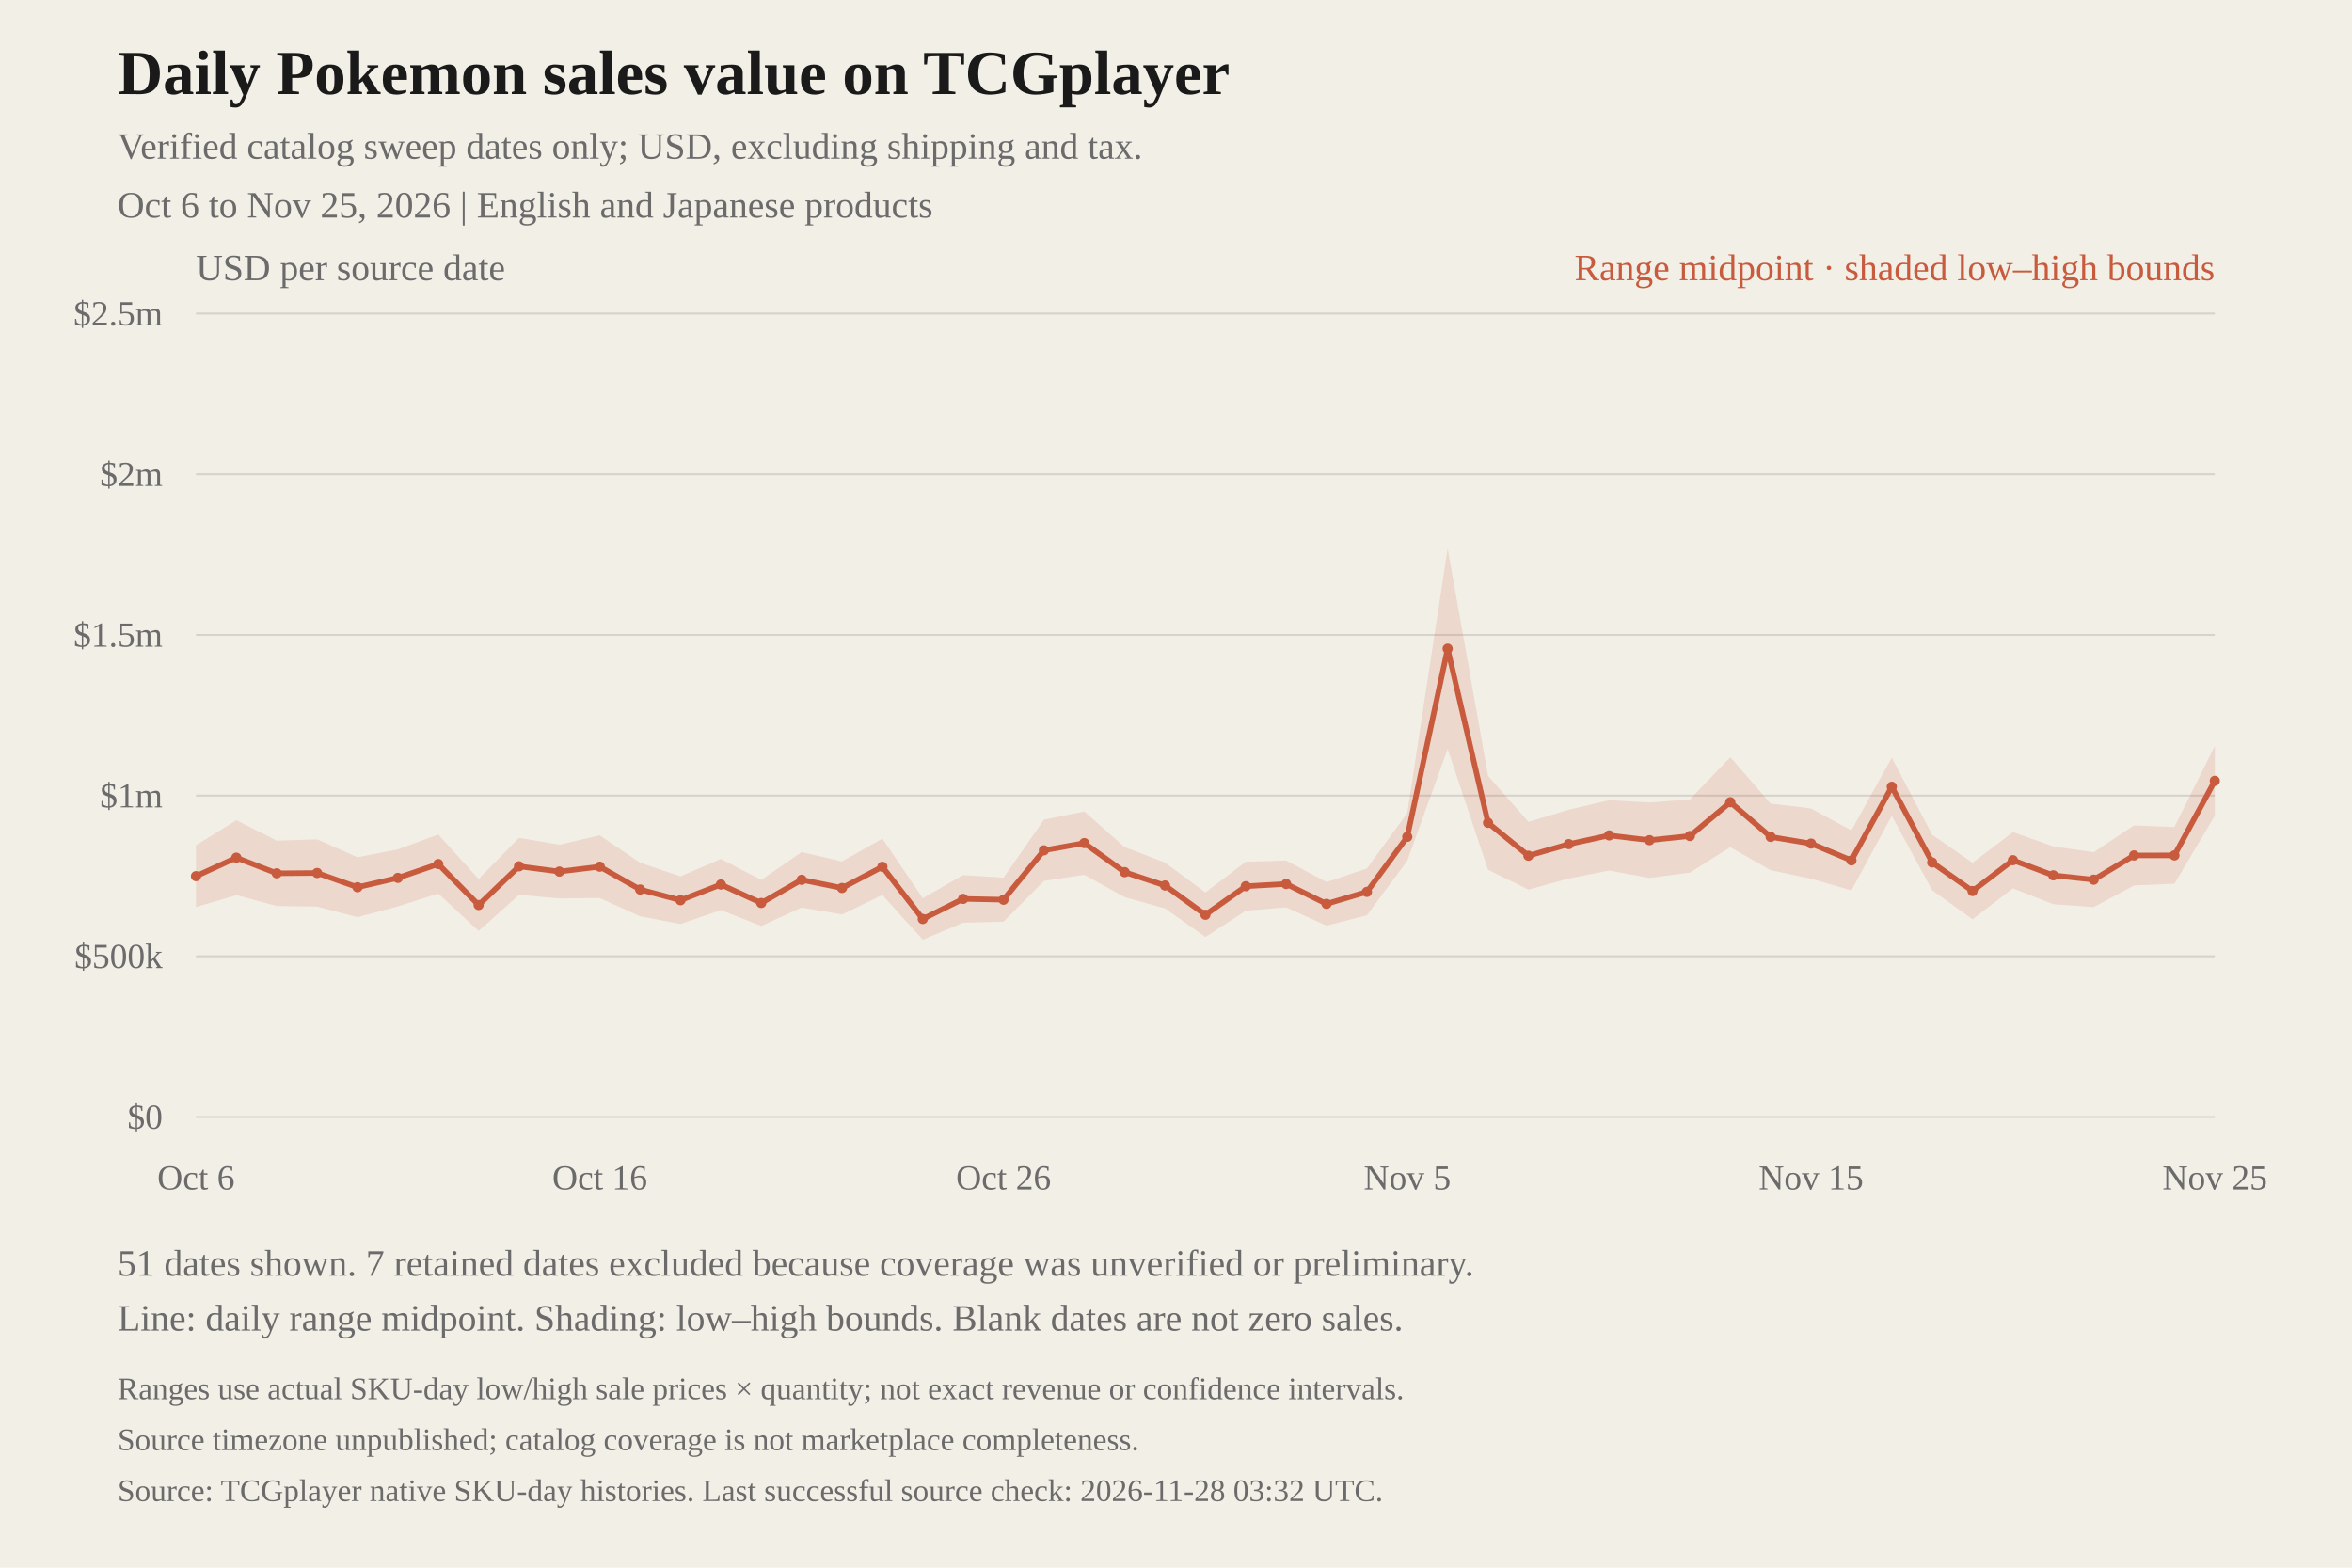
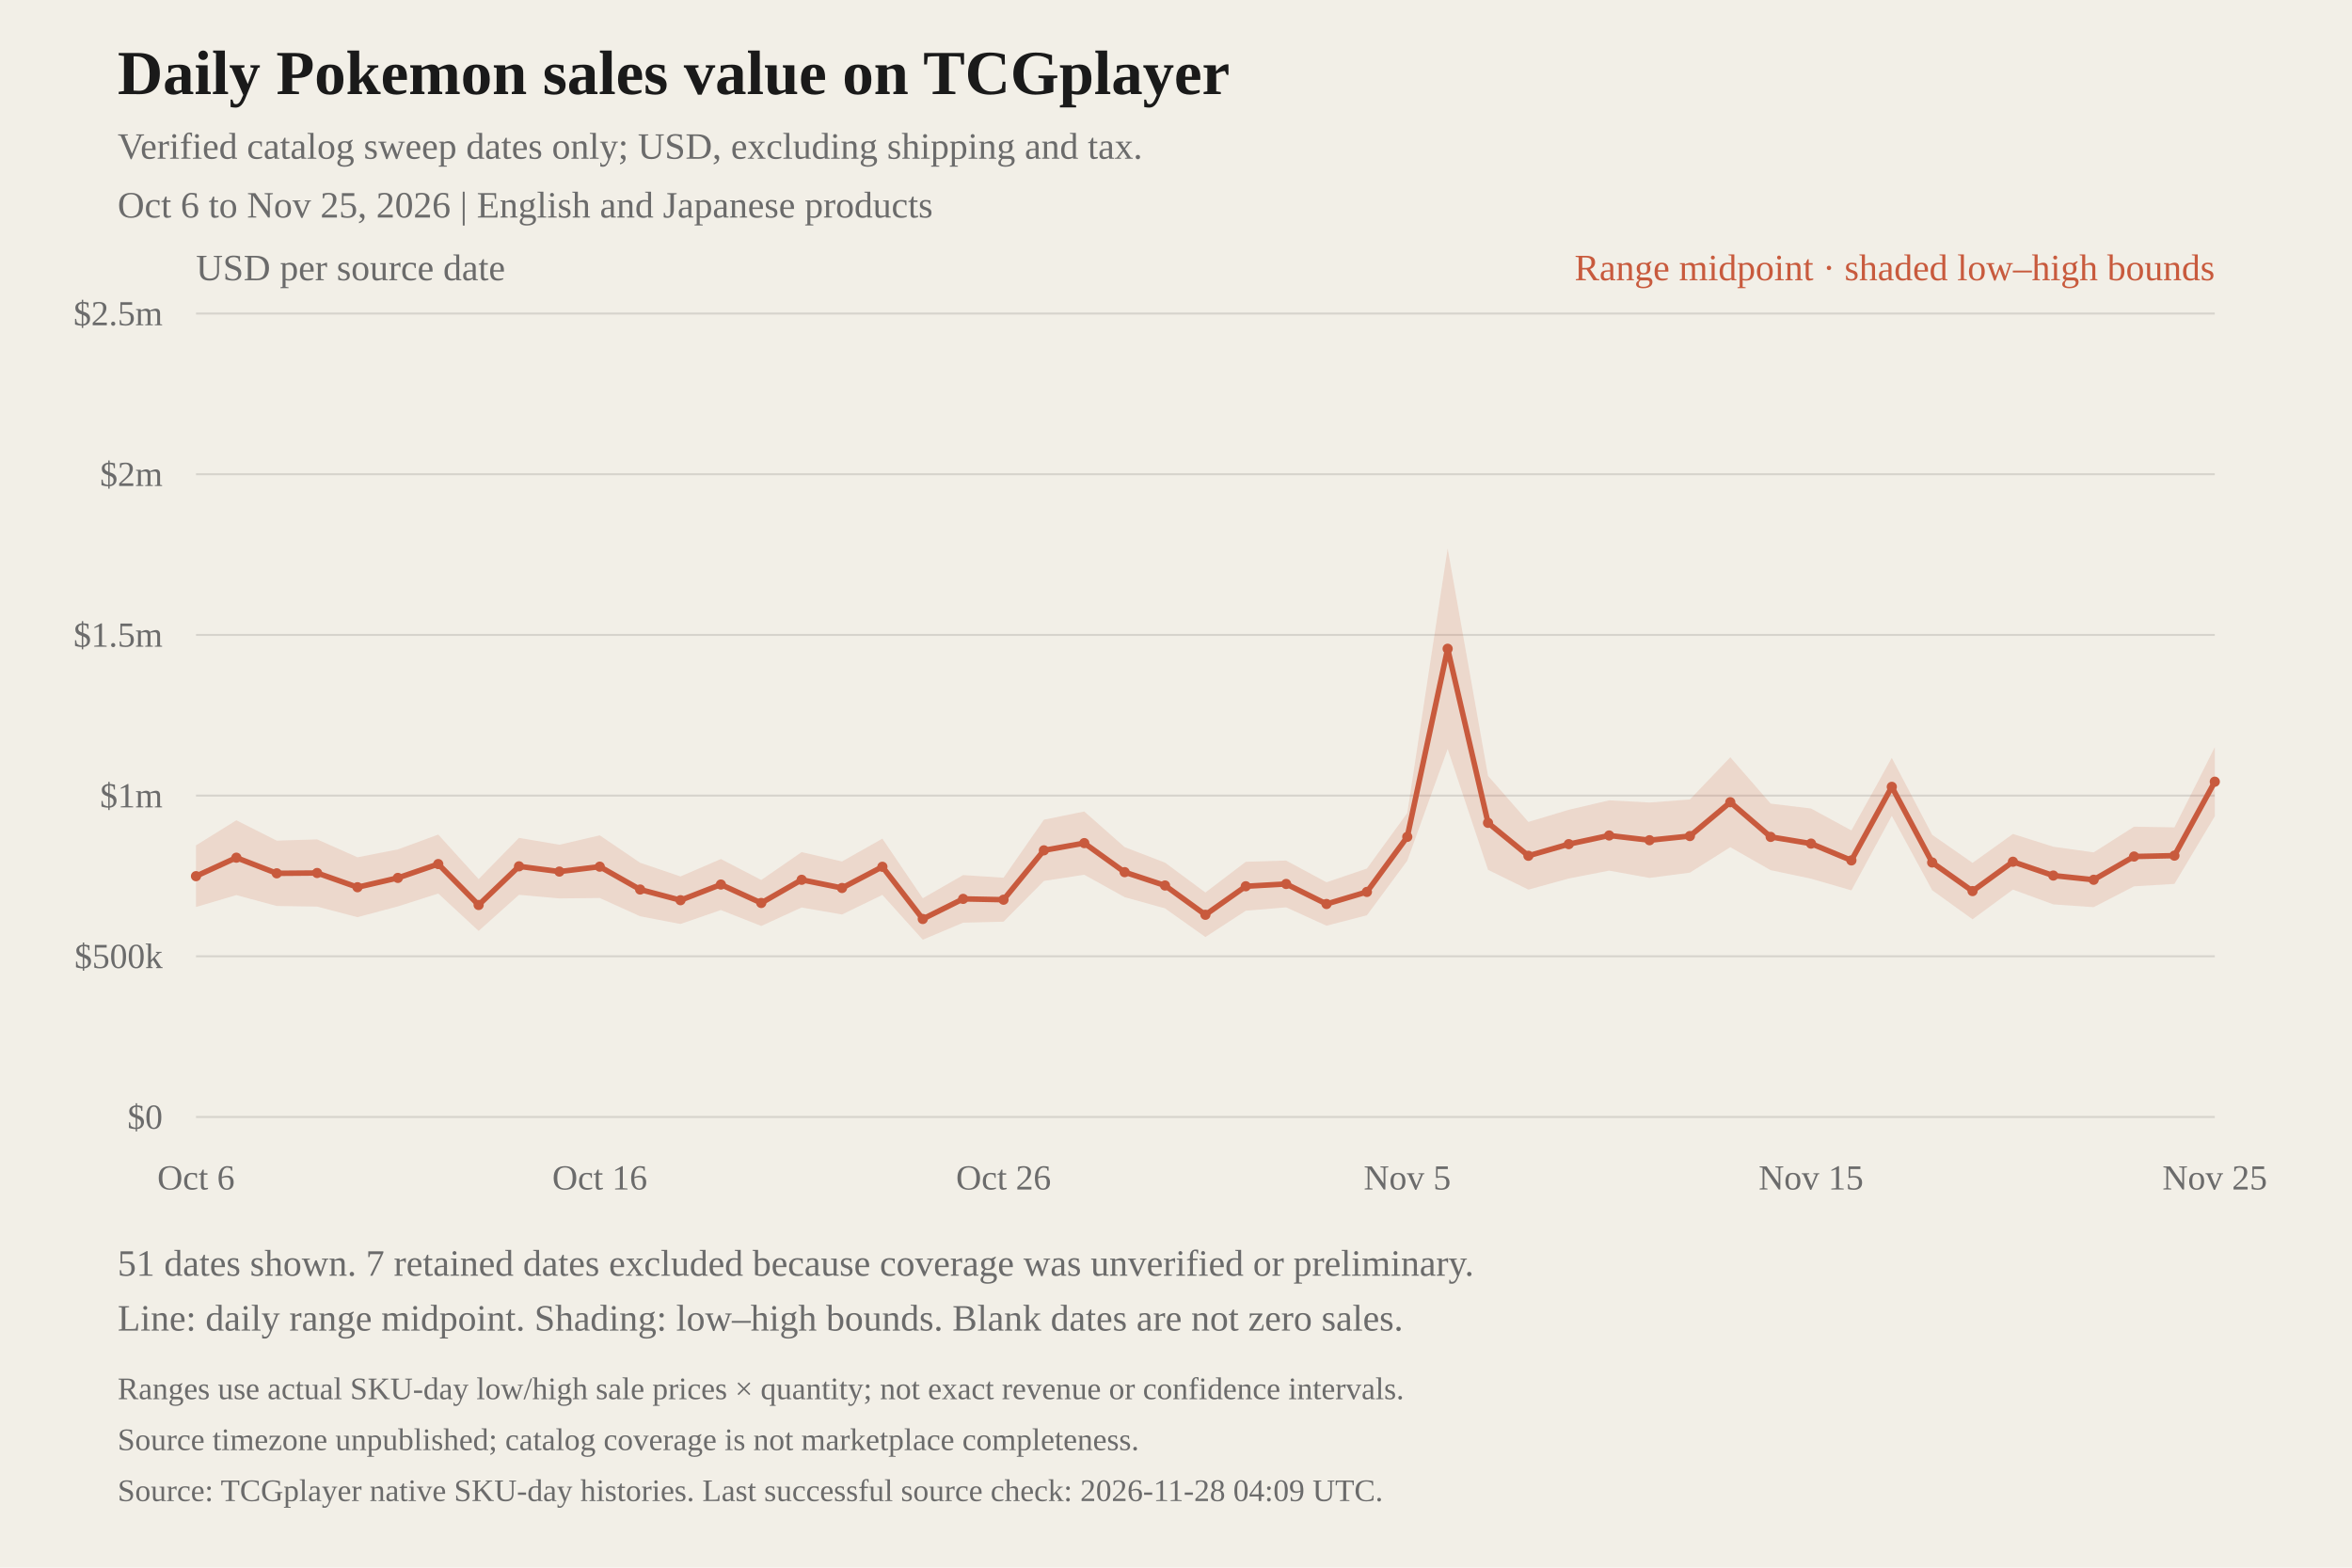
<svg xmlns="http://www.w3.org/2000/svg" width="1200" height="800" viewBox="0 0 1200 800" role="img" aria-labelledby="title description">
  <style>text{font-family:Georgia,"Liberation Serif","Times New Roman",serif;fill:#1A1A1A;font-size:19px}.title{font-size:32px;font-weight:600}.muted,.axis{fill:#6B6B6B}.axis{font-size:18px}.note{font-size:16px;fill:#6B6B6B}.grid{stroke:#D6D3CC;stroke-width:1}</style>
  <rect data-role="background" width="1200" height="800" fill="#F2EFE7" />
  <text x="60" y="48" class="title">Daily Pokemon sales value on TCGplayer</text>
  <text x="60" y="81" class="muted">Verified catalog sweep dates only; USD, excluding shipping and tax.</text>
  <text x="60" y="111" class="muted">Oct 6 to Nov 25, 2026 | English and Japanese products</text>
  <text x="100" y="143" class="muted">USD per source date</text>
  <text x="1130" y="143" text-anchor="end" style="fill:#C85A3D">Range midpoint · shaded low–high bounds</text>
  <path d="M100,570H1130" class="grid" />
  <text x="83" y="576" class="axis" text-anchor="end">$0</text>
  <path d="M100,488H1130" class="grid" />
  <text x="83" y="494" class="axis" text-anchor="end">$500k</text>
  <path d="M100,406H1130" class="grid" />
  <text x="83" y="412" class="axis" text-anchor="end">$1m</text>
  <path d="M100,324H1130" class="grid" />
  <text x="83" y="330" class="axis" text-anchor="end">$1.5m</text>
  <path d="M100,242H1130" class="grid" />
  <text x="83" y="248" class="axis" text-anchor="end">$2m</text>
  <path d="M100,160H1130" class="grid" />
  <text x="83" y="166" class="axis" text-anchor="end">$2.5m</text>
-   <polygon data-series="daily-band" points="100,431.395 120.6,418.596 141.2,428.993 161.8,428.347 182.4,437.483 203,433.454 223.6,425.889 244.2,448.6 264.8,427.569 285.4,431.071 306,426.287 326.6,440.279 347.2,447.253 367.8,438.369 388.4,449.058 409,434.841 429.6,439.616 450.2,427.977 470.8,458.392 491.4,446.556 512,447.917 532.6,418.306 553.2,414.107 573.8,432.3 594.4,440.2 615,455.438 635.6,439.764 656.2,439.151 676.8,450.147 697.4,443.214 718,414.879 738.6,279.893 759.2,395.927 779.8,419.403 800.4,413.229 821,408.375 841.6,409.519 862.2,407.949 882.8,386.427 903.4,410.086 924,412.585 944.6,423.774 965.2,386.679 985.8,425.991 1006.4,440.3 1027,424.651 1047.6,431.968 1068.2,434.912 1088.8,421.23 1109.4,422.052 1130,380.696 1130,416.248 1109.4,450.973 1088.8,451.841 1068.2,462.896 1047.6,461.418 1027,453.303 1006.4,469.104 985.8,454.271 965.2,416.288 944.6,454.355 924,448.384 903.4,444.055 882.8,432.316 862.2,445.299 841.6,447.999 821,444.246 800.4,448.3 779.8,453.957 759.2,443.852 738.6,382.178 718,439.214 697.4,467.066 676.8,472.343 656.2,463.023 635.6,464.733 615,478.166 594.4,463.543 573.8,457.823 553.2,446.38 532.6,449.56 512,470.34 491.4,470.849 470.8,479.541 450.2,456.674 429.6,466.671 409,463.09 388.4,472.524 367.8,464.4 347.2,471.512 326.6,467.575 306,458.248 285.4,458.461 264.8,456.626 244.2,475.046 223.6,455.971 203,462.546 182.4,468.031 161.8,462.639 141.2,462.325 120.6,456.767 100,462.839" fill="#C85A3D" fill-opacity="0.16" />
-   <polyline data-series="daily-midpoint" points="100,447.117 120.6,437.682 141.2,445.659 161.8,445.493 182.4,452.757 203,448 223.6,440.93 244.2,461.823 264.8,442.097 285.4,444.766 306,442.267 326.6,453.927 347.2,459.382 367.8,451.384 388.4,460.791 409,448.965 429.6,453.144 450.2,442.326 470.8,468.967 491.4,458.703 512,459.128 532.6,433.933 553.2,430.244 573.8,445.061 594.4,451.871 615,466.802 635.6,452.248 656.2,451.087 676.8,461.245 697.4,455.14 718,427.047 738.6,331.035 759.2,419.89 779.8,436.68 800.4,430.764 821,426.311 841.6,428.759 862.2,426.624 882.8,409.371 903.4,427.071 924,430.484 944.6,439.064 965.2,401.483 985.8,440.131 1006.4,454.702 1027,438.977 1047.6,446.693 1068.2,448.904 1088.8,436.536 1109.4,436.512 1130,398.472" fill="none" stroke="#C85A3D" stroke-width="2.8" stroke-linejoin="round" stroke-linecap="round" />
+   <polygon data-series="daily-band" points="100,431.395 120.6,418.596 141.2,428.993 161.8,428.347 182.4,437.483 203,433.454 223.6,425.889 244.2,448.6 264.8,427.569 285.4,431.071 306,426.287 326.6,440.279 347.2,447.253 367.8,438.369 388.4,449.058 409,434.841 429.6,439.616 450.2,427.977 470.8,458.392 491.4,446.556 512,447.917 532.6,418.306 553.2,414.107 573.8,432.3 594.4,440.205 615,455.455 635.6,439.788 656.2,439.154 676.8,450.243 697.4,443.222 718,414.883 738.6,279.934 759.2,395.948 779.8,419.441 800.4,413.237 821,408.419 841.6,409.529 862.2,407.971 882.8,386.435 903.4,410.09 924,412.59 944.6,423.785 965.2,386.736 985.8,425.996 1006.4,440.335 1027,425.567 1047.6,432.088 1068.2,434.976 1088.8,421.873 1109.4,422.208 1130,381.273 1130,416.544 1109.4,451.054 1088.8,452.295 1068.2,462.928 1047.6,461.509 1027,453.946 1006.4,469.121 985.8,454.272 965.2,416.315 944.6,454.361 924,448.385 903.4,444.056 882.8,432.318 862.2,445.312 841.6,448.004 821,444.286 800.4,448.301 779.8,453.98 759.2,443.865 738.6,382.189 718,439.216 697.4,467.071 676.8,472.386 656.2,463.025 635.6,464.749 615,478.174 594.4,463.545 573.8,457.823 553.2,446.38 532.6,449.56 512,470.34 491.4,470.849 470.8,479.541 450.2,456.674 429.6,466.671 409,463.09 388.4,472.524 367.8,464.4 347.2,471.512 326.6,467.575 306,458.248 285.4,458.461 264.8,456.626 244.2,475.046 223.6,455.971 203,462.546 182.4,468.031 161.8,462.639 141.2,462.325 120.6,456.767 100,462.839" fill="#C85A3D" fill-opacity="0.16" />
+   <polyline data-series="daily-midpoint" points="100,447.117 120.6,437.682 141.2,445.659 161.8,445.493 182.4,452.757 203,448 223.6,440.93 244.2,461.823 264.8,442.097 285.4,444.766 306,442.267 326.6,453.927 347.2,459.382 367.8,451.384 388.4,460.791 409,448.965 429.6,453.144 450.2,442.326 470.8,468.967 491.4,458.703 512,459.128 532.6,433.933 553.2,430.244 573.8,445.061 594.4,451.875 615,466.814 635.6,452.269 656.2,451.089 676.8,461.314 697.4,455.146 718,427.05 738.6,331.061 759.2,419.907 779.8,436.71 800.4,430.769 821,426.353 841.6,428.766 862.2,426.641 882.8,409.376 903.4,427.073 924,430.488 944.6,439.073 965.2,401.526 985.8,440.134 1006.4,454.728 1027,439.756 1047.6,446.799 1068.2,448.952 1088.8,437.084 1109.4,436.631 1130,398.909" fill="none" stroke="#C85A3D" stroke-width="2.8" stroke-linejoin="round" stroke-linecap="round" />
  <circle data-series="daily-observation" cx="100" cy="447.117" r="2.6" fill="#C85A3D" />
  <circle data-series="daily-observation" cx="120.6" cy="437.682" r="2.6" fill="#C85A3D" />
  <circle data-series="daily-observation" cx="141.2" cy="445.659" r="2.6" fill="#C85A3D" />
  <circle data-series="daily-observation" cx="161.8" cy="445.493" r="2.6" fill="#C85A3D" />
  <circle data-series="daily-observation" cx="182.4" cy="452.757" r="2.6" fill="#C85A3D" />
  <circle data-series="daily-observation" cx="203" cy="448" r="2.6" fill="#C85A3D" />
  <circle data-series="daily-observation" cx="223.6" cy="440.93" r="2.6" fill="#C85A3D" />
  <circle data-series="daily-observation" cx="244.2" cy="461.823" r="2.6" fill="#C85A3D" />
  <circle data-series="daily-observation" cx="264.8" cy="442.097" r="2.6" fill="#C85A3D" />
  <circle data-series="daily-observation" cx="285.4" cy="444.766" r="2.6" fill="#C85A3D" />
  <circle data-series="daily-observation" cx="306" cy="442.267" r="2.6" fill="#C85A3D" />
  <circle data-series="daily-observation" cx="326.6" cy="453.927" r="2.6" fill="#C85A3D" />
  <circle data-series="daily-observation" cx="347.2" cy="459.382" r="2.6" fill="#C85A3D" />
  <circle data-series="daily-observation" cx="367.8" cy="451.384" r="2.6" fill="#C85A3D" />
  <circle data-series="daily-observation" cx="388.4" cy="460.791" r="2.6" fill="#C85A3D" />
  <circle data-series="daily-observation" cx="409" cy="448.965" r="2.6" fill="#C85A3D" />
  <circle data-series="daily-observation" cx="429.6" cy="453.144" r="2.6" fill="#C85A3D" />
  <circle data-series="daily-observation" cx="450.2" cy="442.326" r="2.6" fill="#C85A3D" />
  <circle data-series="daily-observation" cx="470.8" cy="468.967" r="2.6" fill="#C85A3D" />
  <circle data-series="daily-observation" cx="491.4" cy="458.703" r="2.6" fill="#C85A3D" />
  <circle data-series="daily-observation" cx="512" cy="459.128" r="2.6" fill="#C85A3D" />
  <circle data-series="daily-observation" cx="532.6" cy="433.933" r="2.6" fill="#C85A3D" />
  <circle data-series="daily-observation" cx="553.2" cy="430.244" r="2.6" fill="#C85A3D" />
  <circle data-series="daily-observation" cx="573.8" cy="445.061" r="2.6" fill="#C85A3D" />
-   <circle data-series="daily-observation" cx="594.4" cy="451.871" r="2.6" fill="#C85A3D" />
-   <circle data-series="daily-observation" cx="615" cy="466.802" r="2.6" fill="#C85A3D" />
-   <circle data-series="daily-observation" cx="635.6" cy="452.248" r="2.6" fill="#C85A3D" />
-   <circle data-series="daily-observation" cx="656.2" cy="451.087" r="2.6" fill="#C85A3D" />
-   <circle data-series="daily-observation" cx="676.8" cy="461.245" r="2.6" fill="#C85A3D" />
-   <circle data-series="daily-observation" cx="697.4" cy="455.14" r="2.6" fill="#C85A3D" />
-   <circle data-series="daily-observation" cx="718" cy="427.047" r="2.6" fill="#C85A3D" />
-   <circle data-series="daily-observation" cx="738.6" cy="331.035" r="2.6" fill="#C85A3D" />
-   <circle data-series="daily-observation" cx="759.2" cy="419.89" r="2.6" fill="#C85A3D" />
-   <circle data-series="daily-observation" cx="779.8" cy="436.68" r="2.6" fill="#C85A3D" />
-   <circle data-series="daily-observation" cx="800.4" cy="430.764" r="2.6" fill="#C85A3D" />
-   <circle data-series="daily-observation" cx="821" cy="426.311" r="2.6" fill="#C85A3D" />
-   <circle data-series="daily-observation" cx="841.6" cy="428.759" r="2.6" fill="#C85A3D" />
-   <circle data-series="daily-observation" cx="862.2" cy="426.624" r="2.6" fill="#C85A3D" />
-   <circle data-series="daily-observation" cx="882.8" cy="409.371" r="2.6" fill="#C85A3D" />
-   <circle data-series="daily-observation" cx="903.4" cy="427.071" r="2.6" fill="#C85A3D" />
-   <circle data-series="daily-observation" cx="924" cy="430.484" r="2.6" fill="#C85A3D" />
-   <circle data-series="daily-observation" cx="944.6" cy="439.064" r="2.6" fill="#C85A3D" />
-   <circle data-series="daily-observation" cx="965.2" cy="401.483" r="2.6" fill="#C85A3D" />
-   <circle data-series="daily-observation" cx="985.8" cy="440.131" r="2.6" fill="#C85A3D" />
-   <circle data-series="daily-observation" cx="1006.4" cy="454.702" r="2.6" fill="#C85A3D" />
-   <circle data-series="daily-observation" cx="1027" cy="438.977" r="2.6" fill="#C85A3D" />
-   <circle data-series="daily-observation" cx="1047.6" cy="446.693" r="2.6" fill="#C85A3D" />
-   <circle data-series="daily-observation" cx="1068.2" cy="448.904" r="2.6" fill="#C85A3D" />
-   <circle data-series="daily-observation" cx="1088.8" cy="436.536" r="2.6" fill="#C85A3D" />
-   <circle data-series="daily-observation" cx="1109.4" cy="436.512" r="2.6" fill="#C85A3D" />
-   <circle data-series="daily-observation" cx="1130" cy="398.472" r="2.6" fill="#C85A3D" />
+   <circle data-series="daily-observation" cx="594.4" cy="451.875" r="2.6" fill="#C85A3D" />
+   <circle data-series="daily-observation" cx="615" cy="466.814" r="2.6" fill="#C85A3D" />
+   <circle data-series="daily-observation" cx="635.6" cy="452.269" r="2.6" fill="#C85A3D" />
+   <circle data-series="daily-observation" cx="656.2" cy="451.089" r="2.6" fill="#C85A3D" />
+   <circle data-series="daily-observation" cx="676.8" cy="461.314" r="2.6" fill="#C85A3D" />
+   <circle data-series="daily-observation" cx="697.4" cy="455.146" r="2.6" fill="#C85A3D" />
+   <circle data-series="daily-observation" cx="718" cy="427.05" r="2.6" fill="#C85A3D" />
+   <circle data-series="daily-observation" cx="738.6" cy="331.061" r="2.6" fill="#C85A3D" />
+   <circle data-series="daily-observation" cx="759.2" cy="419.907" r="2.6" fill="#C85A3D" />
+   <circle data-series="daily-observation" cx="779.8" cy="436.71" r="2.6" fill="#C85A3D" />
+   <circle data-series="daily-observation" cx="800.4" cy="430.769" r="2.6" fill="#C85A3D" />
+   <circle data-series="daily-observation" cx="821" cy="426.353" r="2.6" fill="#C85A3D" />
+   <circle data-series="daily-observation" cx="841.6" cy="428.766" r="2.6" fill="#C85A3D" />
+   <circle data-series="daily-observation" cx="862.2" cy="426.641" r="2.6" fill="#C85A3D" />
+   <circle data-series="daily-observation" cx="882.8" cy="409.376" r="2.6" fill="#C85A3D" />
+   <circle data-series="daily-observation" cx="903.4" cy="427.073" r="2.6" fill="#C85A3D" />
+   <circle data-series="daily-observation" cx="924" cy="430.488" r="2.6" fill="#C85A3D" />
+   <circle data-series="daily-observation" cx="944.6" cy="439.073" r="2.6" fill="#C85A3D" />
+   <circle data-series="daily-observation" cx="965.2" cy="401.526" r="2.6" fill="#C85A3D" />
+   <circle data-series="daily-observation" cx="985.8" cy="440.134" r="2.6" fill="#C85A3D" />
+   <circle data-series="daily-observation" cx="1006.4" cy="454.728" r="2.6" fill="#C85A3D" />
+   <circle data-series="daily-observation" cx="1027" cy="439.756" r="2.6" fill="#C85A3D" />
+   <circle data-series="daily-observation" cx="1047.6" cy="446.799" r="2.6" fill="#C85A3D" />
+   <circle data-series="daily-observation" cx="1068.2" cy="448.952" r="2.6" fill="#C85A3D" />
+   <circle data-series="daily-observation" cx="1088.8" cy="437.084" r="2.6" fill="#C85A3D" />
+   <circle data-series="daily-observation" cx="1109.4" cy="436.631" r="2.6" fill="#C85A3D" />
+   <circle data-series="daily-observation" cx="1130" cy="398.909" r="2.6" fill="#C85A3D" />
  <text x="100" y="607" class="axis" text-anchor="middle">Oct 6</text>
  <text x="306" y="607" class="axis" text-anchor="middle">Oct 16</text>
  <text x="512" y="607" class="axis" text-anchor="middle">Oct 26</text>
  <text x="718" y="607" class="axis" text-anchor="middle">Nov 5</text>
  <text x="924" y="607" class="axis" text-anchor="middle">Nov 15</text>
  <text x="1130" y="607" class="axis" text-anchor="middle">Nov 25</text>
  <text x="60" y="651" class="muted">51 dates shown. 7 retained dates excluded because coverage was unverified or preliminary.</text>
  <text x="60" y="679" class="muted">Line: daily range midpoint. Shading: low–high bounds. Blank dates are not zero sales.</text>
  <text x="60" y="714" class="note">Ranges use actual SKU-day low/high sale prices × quantity; not exact revenue or confidence intervals.</text>
  <text x="60" y="740" class="note">Source timezone unpublished; catalog coverage is not marketplace completeness.</text>
-   <text x="60" y="766" class="note">Source: TCGplayer native SKU-day histories. Last successful source check: 2026-11-28 03:32 UTC.</text>
+   <text x="60" y="766" class="note">Source: TCGplayer native SKU-day histories. Last successful source check: 2026-11-28 04:09 UTC.</text>
</svg>
